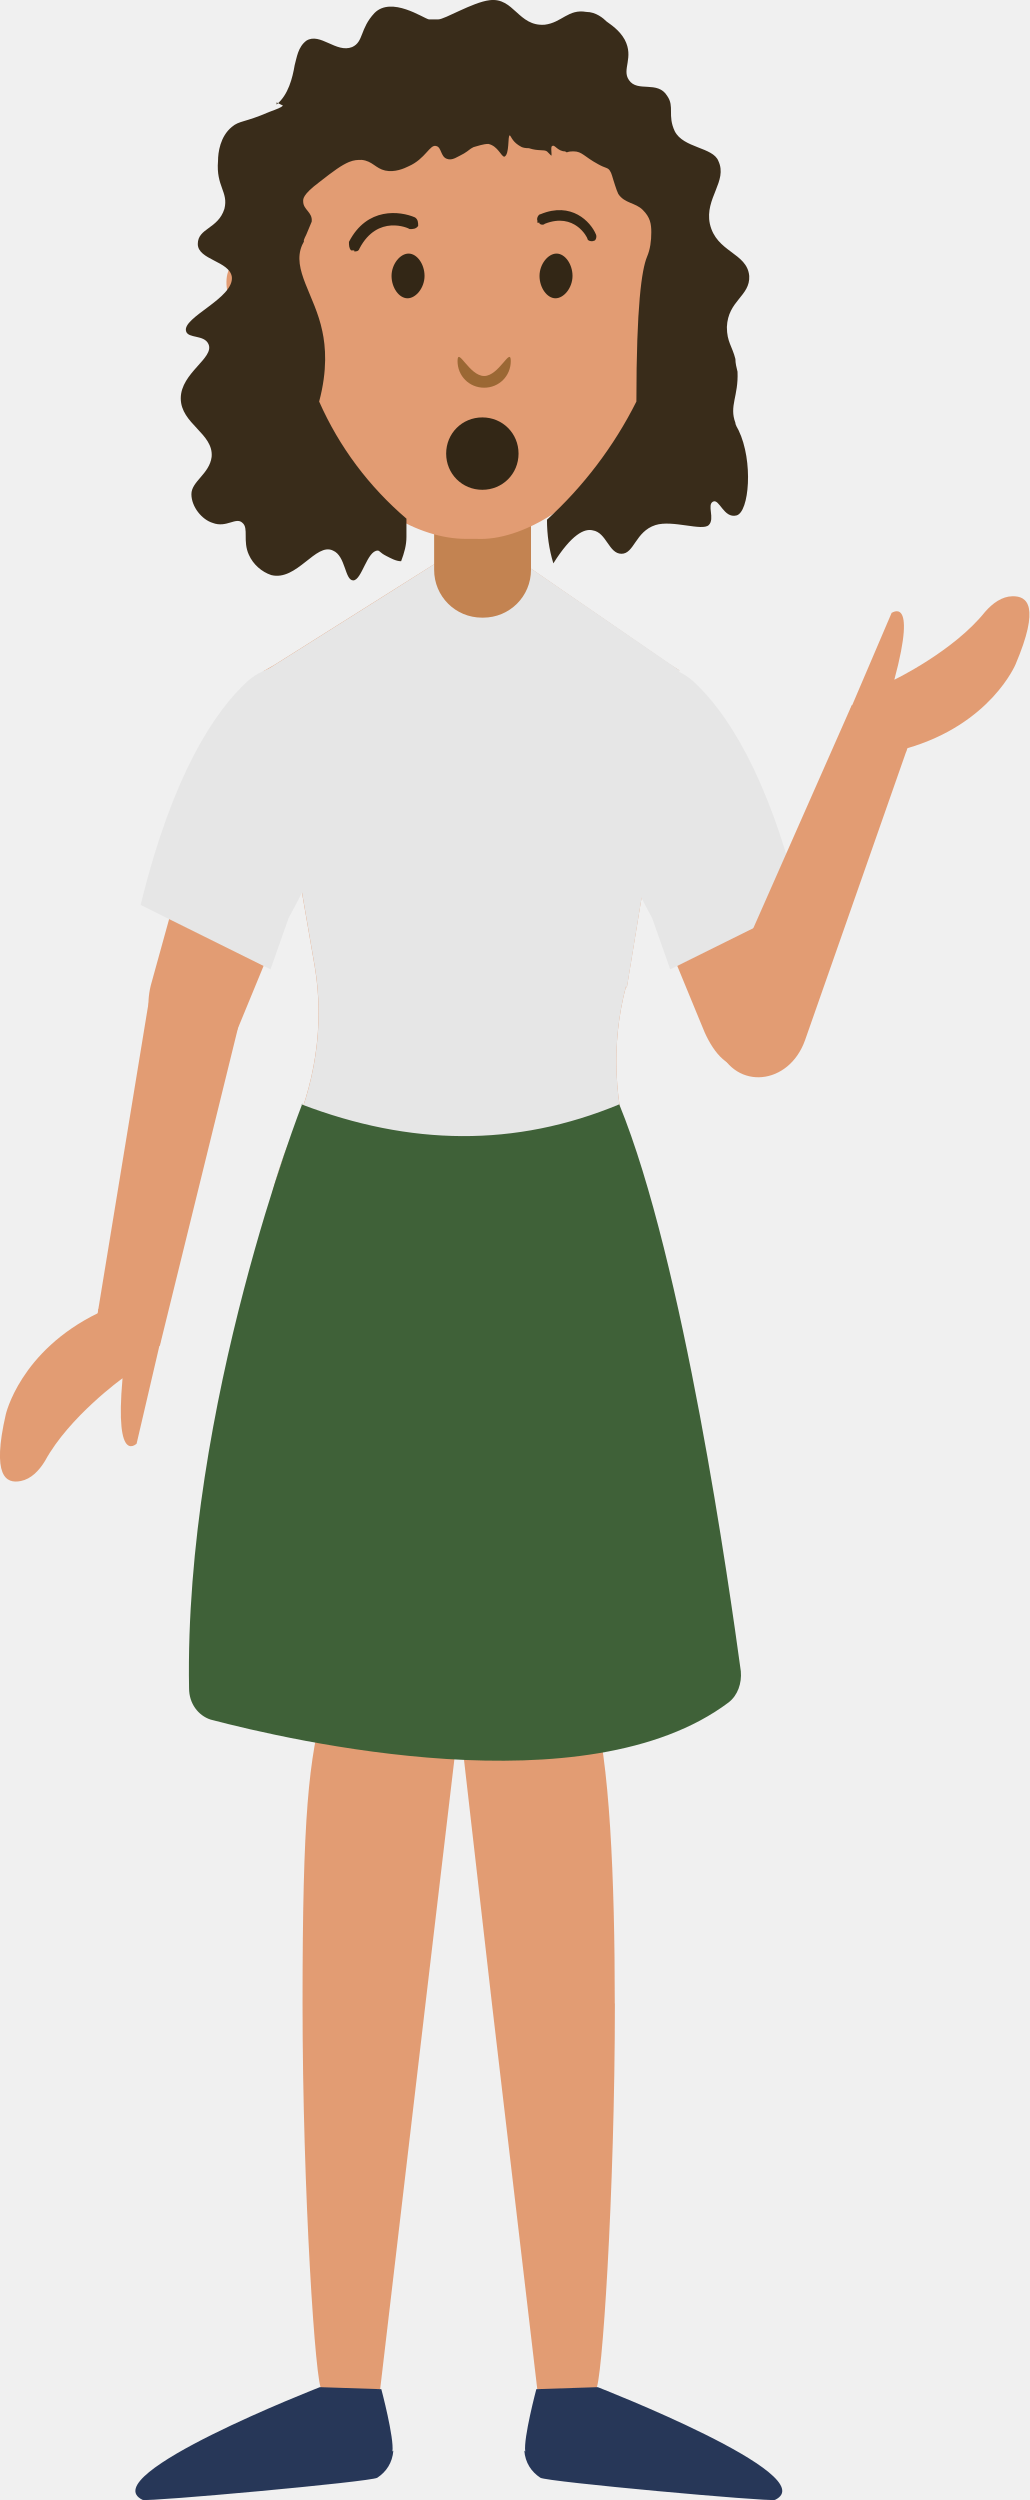
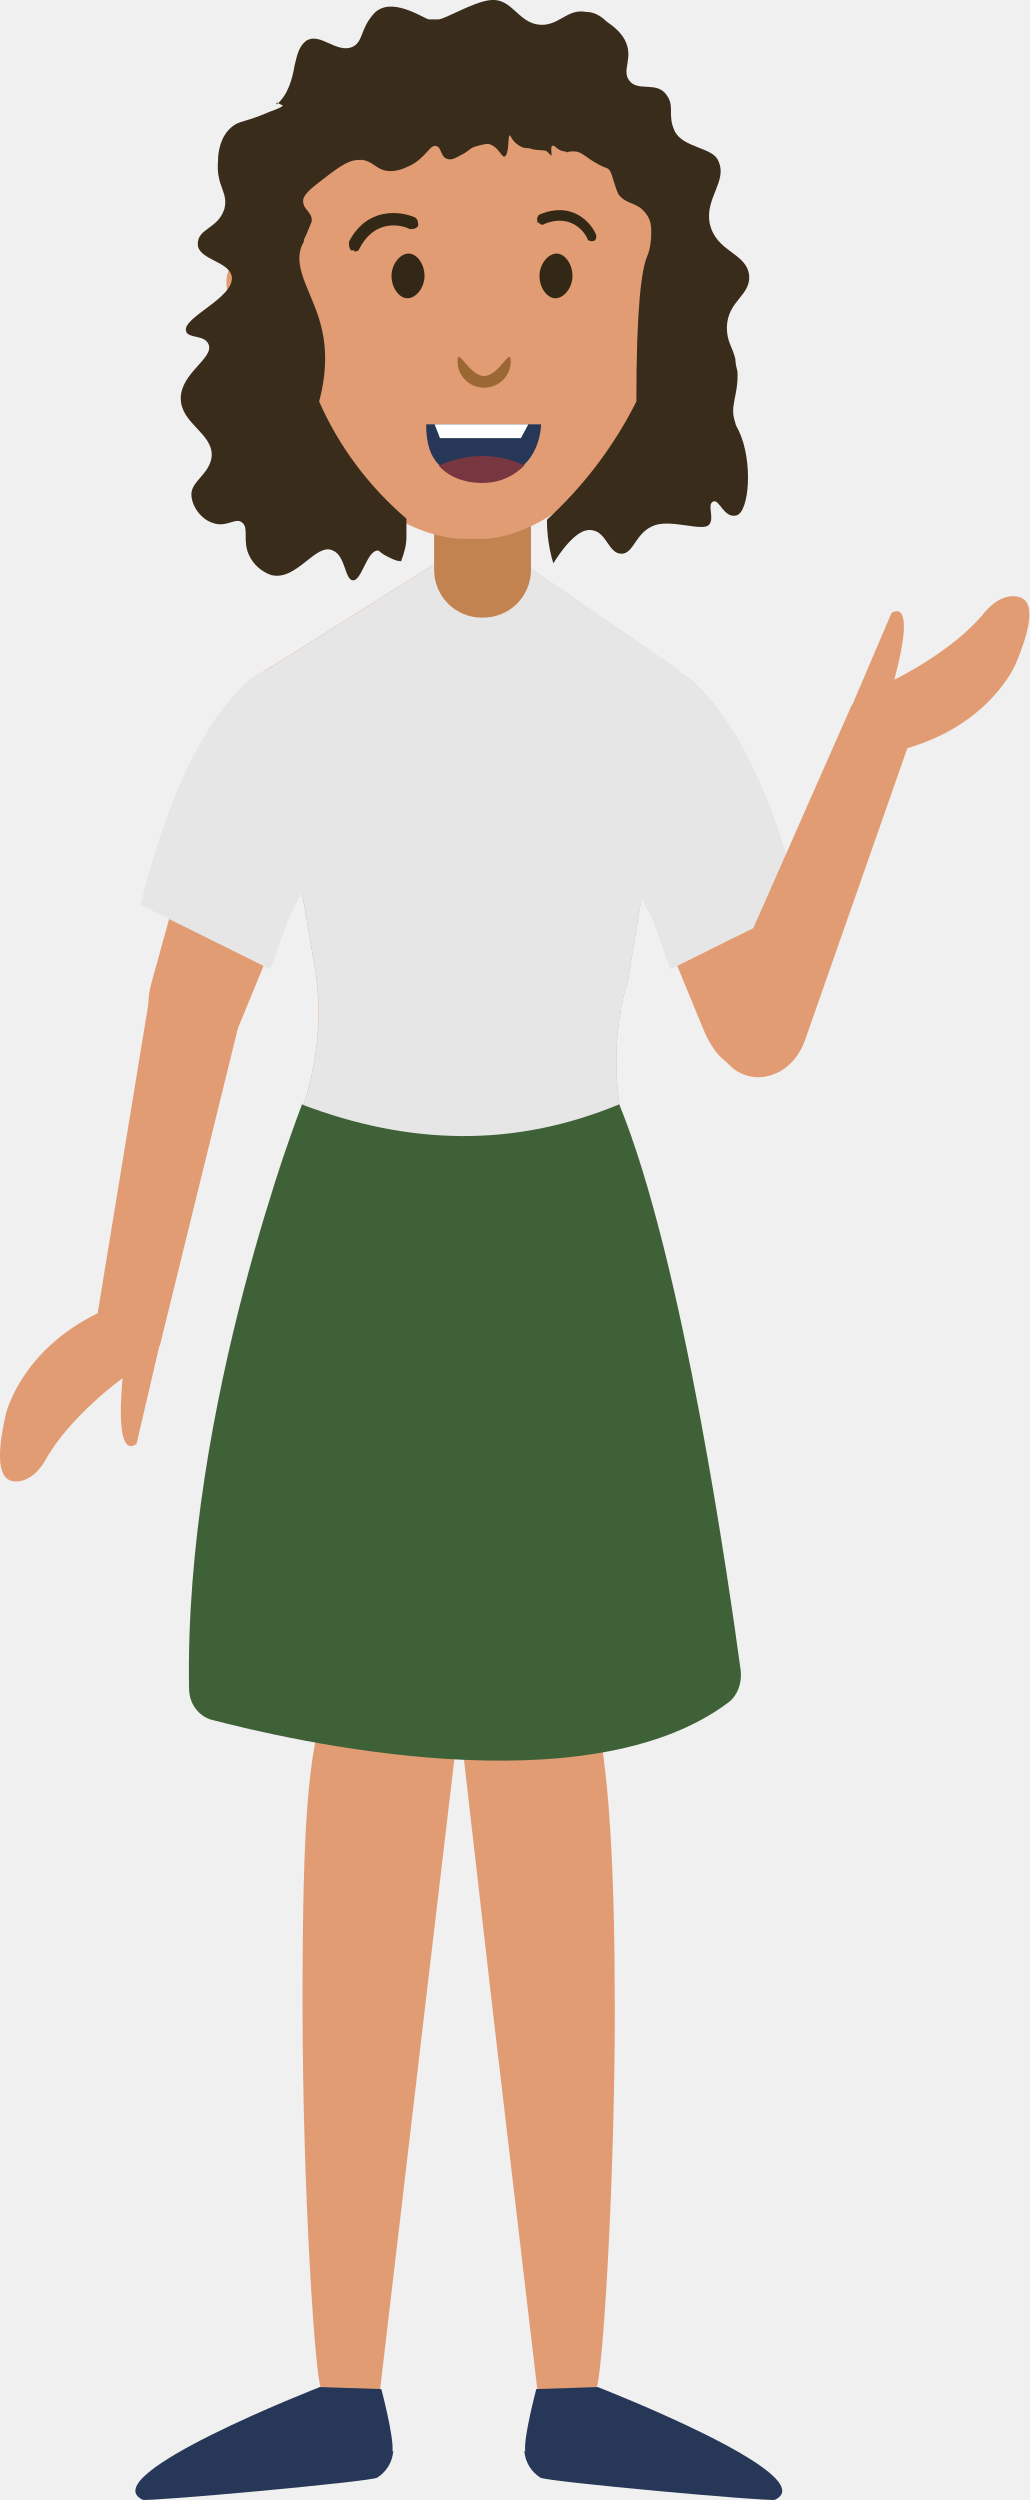
- <svg xmlns="http://www.w3.org/2000/svg" id="Layer_2" version="1.1" viewBox="0 0 96.71 234.84">
-   <g id="Layer_1-2">
-     <g id="s-names-girl-waving-german">
+ <svg xmlns="http://www.w3.org/2000/svg" id="Layer_2" data-name="Layer 2" viewBox="0 0 96.71 234.85">
+   <defs>
+     <style>
+       .cls-1 {
+         fill: #273758;
+       }
+ 
+       .cls-2 {
+         fill: #e6e6e6;
+       }
+ 
+       .cls-3 {
+         fill: #392c1a;
+       }
+ 
+       .cls-4 {
+         fill: #783640;
+       }
+ 
+       .cls-5 {
+         fill: #fff;
+       }
+ 
+       .cls-6 {
+         fill: #e29c73;
+       }
+ 
+       .cls-7 {
+         fill: #c38351;
+       }
+ 
+       .cls-8 {
+         fill: #3f6138;
+       }
+ 
+       .cls-9 {
+         fill: #332716;
+       }
+ 
+       .cls-10 {
+         fill: #9b6834;
+         isolation: isolate;
+       }
+     </style>
+   </defs>
+   <g id="Ebene_1" data-name="Ebene 1">
+     <g id="turkish-girl-waving">
      <g>
-         <path d="M43.19,159.83v1.14l-3.22,27.24-4.26,36.23h-5.49c-.57,0-1.8-18.54-1.8-36.23s.57-22.98,2.08-28.38c0-3.5,2.84-6.34,6.34-6.34s5.68,2.27,6.24,5.2v1.14s.11,0,.11,0Z" fill="#e29c73" />
-         <path d="M36.95,230.2c-.09,1.14-.66,1.99-1.51,2.55-.57.38-21.47,2.27-22.04,2.08-4.73-2.27,16.65-10.59,16.65-10.59l5.77.19s1.23,4.63,1.04,5.86l.09-.09h0Z" fill="#273758" />
-         <path d="M37.8,166.26h0c-3.59.38-6.81-2.08-7.57-5.58l-6.34-32.82c-.38-4.82,3.22-8.99,8.04-9.46h0c4.82-.38,8.99,3.22,9.46,8.04l1.89,32.35c.28,3.78-1.7,7.09-5.39,7.47h-.09Z" fill="#e29c73" />
+         <path class="cls-6" d="M43.19,159.83v1.14l-3.22,27.24-4.26,36.23h-5.49c-.57,0-1.8-18.54-1.8-36.23s.57-22.98,2.08-28.38c0-3.5,2.84-6.34,6.34-6.34s5.68,2.27,6.24,5.2v1.14s.11,0,.11,0Z" />
+         <path class="cls-1" d="M36.95,230.2c-.09,1.14-.66,1.99-1.51,2.55-.57.38-21.47,2.27-22.04,2.08-4.73-2.27,16.65-10.59,16.65-10.59l5.77.19s1.23,4.63,1.04,5.86l.09-.09h0Z" />
+         <path class="cls-6" d="M37.8,166.26h0c-3.59.38-6.81-2.08-7.57-5.58l-6.34-32.82c-.38-4.82,3.22-8.99,8.04-9.46h0c4.82-.38,8.99,3.22,9.46,8.04l1.89,32.35c.28,3.78-1.7,7.09-5.39,7.47h-.09Z" />
      </g>
      <g>
-         <path d="M57.76,188.21c0,17.69-1.23,36.23-1.8,36.23h-5.49l-4.26-36.23-3.12-27.24v-.57c0-.19-.09-.38-.09-.57,0-.38,0-.76.09-1.14.57-2.93,3.12-5.2,6.24-5.2s6.34,2.84,6.34,6.34c1.61,5.39,2.08,16.74,2.08,28.38h0Z" fill="#e29c73" />
-         <path d="M49.25,230.2c.09,1.14.66,1.99,1.51,2.55.57.38,21.47,2.27,22.04,2.08,4.73-2.27-16.65-10.59-16.65-10.59l-5.77.19s-1.23,4.63-1.04,5.86l-.09-.09h0Z" fill="#273758" />
-         <path d="M48.49,166.26h0c3.59.38,6.81-2.08,7.57-5.58l6.34-32.82c.38-4.82-3.22-8.99-8.04-9.46h0c-4.82-.38-8.99,3.22-9.46,8.04l-1.89,32.35c-.28,3.78,1.7,7.09,5.39,7.47h.09Z" fill="#e29c73" />
+         <path class="cls-6" d="M57.76,188.21c0,17.69-1.23,36.23-1.8,36.23h-5.49l-4.26-36.23-3.12-27.24v-.57c0-.19-.09-.38-.09-.57,0-.38,0-.76.09-1.14.57-2.93,3.12-5.2,6.24-5.2s6.34,2.84,6.34,6.34c1.61,5.39,2.08,16.74,2.08,28.38h0Z" />
+         <path class="cls-1" d="M49.25,230.2c.09,1.14.66,1.99,1.51,2.55.57.38,21.47,2.27,22.04,2.08,4.73-2.27-16.65-10.59-16.65-10.59l-5.77.19s-1.23,4.63-1.04,5.86l-.09-.09h0Z" />
+         <path class="cls-6" d="M48.49,166.26h0c3.59.38,6.81-2.08,7.57-5.58l6.34-32.82c.38-4.82-3.22-8.99-8.04-9.46h0c-4.82-.38-8.99,3.22-9.46,8.04l-1.89,32.35c-.28,3.78,1.7,7.09,5.39,7.47h.09Z" />
      </g>
-       <path d="M58.8,92.67c-1.42,5.39-1.14,11.07.66,16.36.66,1.99,1.32,4.45,1.7,7.38.47,2.84,1.14,7.28,1.14,10.88l-17.88,7.09h-2.65l-17.88-6.81c.09-4.92.66-12.11,1.99-16.65.38-1.32.85-2.65,1.32-3.78,2.36-5.11,3.31-10.78,2.36-16.36l-3.69-21.38-1.14-6.34,1.14-.66,14.85-9.36h8.61l13.43,9.27,1.04.66-1.04,6.15-3.88,23.65-.09-.09h.01Z" fill="#e29c73" />
-       <path d="M58.8,92.67c-1.42,5.39-1.14,11.07.66,16.36.66,1.99,1.32,4.45,1.7,7.38H25.89v-5.49c.38-1.32.85-2.65,1.32-3.78,2.36-5.11,3.31-10.78,2.36-16.36l-3.69-21.38-1.04-6.34,12.01-7.57,3.88-2.46h8.61l3.31,2.27,11.16,7.66-1.04,6.15-3.88,23.65s-.09-.09-.09-.09Z" fill="#e6e6e6" />
-       <path d="M28.41,103.65s-11.13,28.38-10.65,54.95c0,1.42.86,2.55,2.02,2.93,7.58,1.99,35.32,8.42,48.66-1.61.86-.66,1.25-1.8,1.15-2.93-1.06-7.76-5.38-38.5-11.42-53.25-9.79,4.07-19.68,3.88-29.85,0l.1-.09h-.01Z" fill="#3f6138" />
+       <path class="cls-6" d="M58.8,92.67c-1.42,5.39-1.14,11.07.66,16.36.66,1.99,1.32,4.45,1.7,7.38.47,2.84,1.14,7.28,1.14,10.88l-17.88,7.09h-2.65l-17.88-6.81c.09-4.92.66-12.11,1.99-16.65.38-1.32.85-2.65,1.32-3.78,2.36-5.11,3.31-10.78,2.36-16.36l-3.69-21.38-1.14-6.34,1.14-.66,14.85-9.36h8.61l13.43,9.27,1.04.66-1.04,6.15-3.88,23.65-.09-.09h.01Z" />
+       <path class="cls-2" d="M58.8,92.67c-1.42,5.39-1.14,11.07.66,16.36.66,1.99,1.32,4.45,1.7,7.38H25.89v-5.49c.38-1.32.85-2.65,1.32-3.78,2.36-5.11,3.31-10.78,2.36-16.36l-3.69-21.38-1.04-6.34,12.01-7.57,3.88-2.46h8.61l3.31,2.27,11.16,7.66-1.04,6.15-3.88,23.65s-.09-.09-.09-.09Z" />
+       <path class="cls-8" d="M28.41,103.65s-11.13,28.38-10.65,54.95c0,1.42.86,2.55,2.02,2.93,7.58,1.99,35.32,8.42,48.66-1.61.86-.66,1.25-1.8,1.15-2.93-1.06-7.76-5.38-38.5-11.42-53.25-9.79,4.07-19.68,3.88-29.85,0l.1-.09s-.01,0-.01,0Z" />
      <g>
-         <path d="M21.63,92.48h0c.76,1.23,1.04,2.84.66,4.35l-7.28,29.61-5.86-2.93,4.73-28.85c.76-4.45,5.58-5.77,7.85-2.18,0,0-.1,0-.1,0Z" fill="#e29c73" />
-         <path d="M18.7,100.24h0c-3.22.09-5.49-3.78-4.54-7.66l6.72-24.31c.95-3.88,4.16-6.05,7.28-5.01h0c3.5,1.23,5.3,6.34,3.59,10.5l-9.27,22.51c-.76,1.99-1.99,3.88-3.69,3.97h-.09Z" fill="#e29c73" />
-         <path d="M23.33,63.92c-3.12,2.84-7.09,8.7-10.12,21.09l12.2,6.05,1.7-4.82c3.97-7.38,7-14.19,6.34-18.92-.57-4.54-6.72-6.43-10.22-3.31l.09-.09s.01,0,.01,0Z" fill="#e6e6e6" />
-         <path d="M12.83,135.62l2.27-9.74-5.86-2.93v.38c-7.38,3.59-8.7,9.55-8.7,9.55-1.32,5.77,0,6.53,1.42,6.24.95-.19,1.7-.95,2.27-1.89,2.27-4.16,7.28-7.76,7.28-7.76-.76,8.51,1.42,6.05,1.42,6.05l-.09.09h-.01Z" fill="#e29c73" />
+         <path class="cls-6" d="M21.63,92.48h0c.76,1.23,1.04,2.84.66,4.35l-7.28,29.61-5.86-2.93,4.73-28.85c.76-4.45,5.58-5.77,7.85-2.18,0,0-.1,0-.1,0Z" />
+         <path class="cls-6" d="M18.7,100.24h0c-3.22.09-5.49-3.78-4.54-7.66l6.72-24.31c.95-3.88,4.16-6.05,7.28-5.01h0c3.5,1.23,5.3,6.34,3.59,10.5l-9.27,22.51c-.76,1.99-1.99,3.88-3.69,3.97,0,0-.09,0-.09,0Z" />
+         <path class="cls-2" d="M23.33,63.92c-3.12,2.84-7.09,8.7-10.12,21.09l12.2,6.05,1.7-4.82c3.97-7.38,7-14.19,6.34-18.92-.57-4.54-6.72-6.43-10.22-3.31l.09-.09s.01,0,.01,0Z" />
+         <path class="cls-6" d="M12.83,135.62l2.27-9.74-5.86-2.93v.38c-7.38,3.59-8.7,9.55-8.7,9.55-1.32,5.77,0,6.53,1.42,6.24.95-.19,1.7-.95,2.27-1.89,2.27-4.16,7.28-7.76,7.28-7.76-.76,8.51,1.42,6.05,1.42,6.05l-.09.09h-.01Z" />
      </g>
      <g>
-         <path d="M69.68,100.24h0c3.22.09,5.49-3.78,4.54-7.66l-6.72-24.31c-.95-3.88-4.16-6.05-7.28-5.01h0c-3.5,1.23-5.3,6.34-3.59,10.5l9.27,22.51c.76,1.99,1.99,3.88,3.69,3.97h.09Z" fill="#e29c73" />
-         <path d="M65.04,63.92c3.12,2.84,7.09,8.7,10.12,21.09l-12.2,6.05-1.7-4.82c-3.97-7.38-7-14.19-6.34-18.92.57-4.54,6.72-6.43,10.22-3.31l-.09-.09s-.01,0-.01,0Z" fill="#e6e6e6" />
+         <path class="cls-6" d="M69.68,100.24h0c3.22.09,5.49-3.78,4.54-7.66l-6.72-24.31c-.95-3.88-4.16-6.05-7.28-5.01h0c-3.5,1.23-5.3,6.34-3.59,10.5l9.27,22.51c.76,1.99,1.99,3.88,3.69,3.97,0,0,.09,0,.09,0Z" />
+         <path class="cls-2" d="M65.04,63.92c3.12,2.84,7.09,8.7,10.12,21.09l-12.2,6.05-1.7-4.82c-3.97-7.38-7-14.19-6.34-18.92.57-4.54,6.72-6.43,10.22-3.31l-.09-.09s-.01,0-.01,0Z" />
        <g>
-           <path d="M67.61,98.51h0c-.53-1.34-.53-2.98.1-4.4l12.31-27.89,5.27,3.91-9.67,27.59c-1.52,4.25-6.5,4.71-8.11.78l.09.02h.01Z" fill="#e29c73" />
-           <path d="M83.76,57.56l-3.93,9.2,5.27,3.91.07-.37c7.89-2.26,10.23-7.9,10.23-7.9,2.31-5.45,1.13-6.43-.31-6.39-.96.02-1.84.64-2.56,1.47-2.96,3.7-8.52,6.37-8.52,6.37,2.22-8.25-.35-6.21-.35-6.21l.11-.08h0Z" fill="#e29c73" />
+           <path class="cls-6" d="M67.61,98.51h0c-.53-1.34-.53-2.98.1-4.4l12.31-27.89,5.27,3.91-9.67,27.59c-1.52,4.25-6.5,4.71-8.11.78l.09.02h.01Z" />
+           <path class="cls-6" d="M83.76,57.56l-3.93,9.2,5.27,3.91.07-.37c7.89-2.26,10.23-7.9,10.23-7.9,2.31-5.45,1.13-6.43-.31-6.39-.96.02-1.84.64-2.56,1.47-2.96,3.7-8.52,6.37-8.52,6.37,2.22-8.25-.35-6.21-.35-6.21l.11-.08h0Z" />
        </g>
      </g>
      <g>
-         <path d="M45.28,58.02h0c-2.5,0-4.5-2-4.5-4.5v-6.7h9.1v6.7c0,2.5-2,4.5-4.5,4.5h-.1Z" fill="#c38351" />
-         <path d="M67.18,28.52c-.9,1.5-2.3,2.5-3.7,2.8h-1.2c-.4,3.9-1.8,7.5-3.8,10.4-3.8,5.7-9.5,9.1-13.7,8.9h-1c-4.5,0-9.7-3.1-13.3-8.3-2-2.9-3.5-6.4-4.1-10.3h-.3c-1.4,0-2.9-1.1-3.9-2.6-.2-.3-.3-.5-.4-.8-.2-.4-.3-.7-.4-1.1h0c-.3-1.5,0-2.7,1.2-3.2h0c1-.4,2.3,0,3.5.7.9-11.9,8.3-22.4,17.5-22.6,2.8,0,5.5.8,7.9,2.3,2.3,1.4,4.3,3.6,6,6.3h0c2.4,3.9,4.1,8.9,4.6,13.9h0c.5-.5,1.1-.9,1.7-1.1.8-.4,1.7-.4,2.4,0,1.6.7,1.9,2.9.6,5.1l.4-.3h0s0-.1,0-.1Z" fill="#e29c73" />
-         <path d="M25.98,9.82c1.1-.9,1.5-2.5,1.7-3.7.2-.7.3-1.7,1.1-2.3h0c1.3-.8,2.8,1.2,4.3.6,1.1-.5.7-1.7,2.1-3.2,1.6-1.6,4.6.5,5.1.6h.9c.6,0,3.2-1.6,4.8-1.8,2.3-.3,2.7,2.5,5.2,2.3,1.6-.2,2.2-1.5,3.9-1.2.9,0,1.6.6,1.9.9.4.3,1.2.8,1.7,1.7.9,1.7-.3,2.8.4,3.8.8,1.2,2.7,0,3.6,1.5.7,1,0,1.8.7,3.3.8,1.6,3.6,1.5,4.1,2.8.9,1.9-1.3,3.5-.8,5.9.6,2.7,3.5,2.7,3.7,4.9.1,1.9-2,2.3-2.1,4.8,0,1.4.5,1.8.8,3,0,.4.1.8.2,1.2.1,2.3-.8,3.2-.2,4.8,0,.2.2.5.3.7,1.4,2.9,1,7.7-.2,8s-1.6-1.6-2.2-1.3.2,1.6-.4,2.2-3.4-.5-5,0c-1.9.6-2,2.7-3.2,2.7s-1.4-2-2.7-2.2c-.8-.2-2,.4-3.7,3.1-.4-1.3-.6-2.7-.6-4.1,3.4-3.1,6.3-6.9,8.4-11.1,0-9,.5-12.4,1-13.6.3-.7.4-1.5.4-2.3s-.1-1.4-.8-2.1-1.7-.6-2.3-1.5c-.1-.2-.2-.5-.3-.8-.3-.9-.3-1.1-.5-1.4s-.4-.2-1.1-.6c-1.3-.7-1.5-1.2-2.3-1.2s-.5.2-.8,0c-.7,0-1-.7-1.2-.5-.2,0,0,.9-.1.9l-.4-.4c-.3-.2-.8,0-1.7-.3-.7,0-.8-.2-1-.3-.6-.4-.7-.9-.8-.9-.2,0,0,1.8-.5,2-.3,0-.6-1-1.5-1.2-.5,0-1,.2-1.4.3-.4.2-.4.3-.9.6-.6.3-1.1.7-1.6.5-.6-.2-.5-1.1-1-1.2-.6-.2-1,1.2-2.6,1.9-.4.2-1.3.6-2.2.4-.9-.2-1.2-.9-2.2-1-.4,0-.7,0-1.2.2-.7.3-1.4.8-2.8,1.9-1.6,1.2-1.5,1.6-1.5,1.8,0,.8.9,1,.8,1.9,0,0-.2.5-.5,1.2-.5,1,0,.3-.4,1-1,2.3,1.2,4.7,1.9,8.1.3,1.4.5,3.6-.3,6.6,1.9,4.3,4.7,8,8.2,11v1.7c0,.8-.2,1.5-.5,2.3-.5,0-1-.3-1.4-.5-.6-.3-.6-.5-.8-.5-1,0-1.5,2.8-2.3,2.8s-.7-2.3-1.9-2.8c-1.6-.8-3.4,2.9-5.8,2.3-.9-.3-1.7-1-2.1-1.9-.6-1.3,0-2.5-.6-3-.6-.6-1.5.5-2.8,0-1-.3-2-1.5-2-2.7s1.7-1.9,1.9-3.5c.2-2.2-2.9-3.1-2.9-5.5s3.2-3.8,2.6-5.1c-.4-.9-1.9-.5-2.1-1.2-.4-1.3,4.5-3.1,4.3-5.1-.2-1.5-3.2-1.6-3.2-3.1s1.9-1.4,2.5-3.3c.4-1.6-.8-2.1-.6-4.5,0-.8.2-2.3,1.3-3.2.7-.6,1.2-.4,3.5-1.4.8-.3,1.1-.4,1.3-.6h0l-.6-.3v.2h0Z" fill="#392c1a" />
+         <path class="cls-7" d="M45.28,58.02h0c-2.5,0-4.5-2-4.5-4.5v-6.7h9.1v6.7c0,2.5-2,4.5-4.5,4.5h-.1Z" />
+         <path class="cls-6" d="M67.18,28.52c-.9,1.5-2.3,2.5-3.7,2.8h-1.2c-.4,3.9-1.8,7.5-3.8,10.4-3.8,5.7-9.5,9.1-13.7,8.9h-1c-4.5,0-9.7-3.1-13.3-8.3-2-2.9-3.5-6.4-4.1-10.3h-.3c-1.4,0-2.9-1.1-3.9-2.6-.2-.3-.3-.5-.4-.8-.2-.4-.3-.7-.4-1.1h0c-.3-1.5,0-2.7,1.2-3.2h0c1-.4,2.3,0,3.5.7.9-11.9,8.3-22.4,17.5-22.6,2.8,0,5.5.8,7.9,2.3,2.3,1.4,4.3,3.6,6,6.3h0c2.4,3.9,4.1,8.9,4.6,13.9h0c.5-.5,1.1-.9,1.7-1.1.8-.4,1.7-.4,2.4,0,1.6.7,1.9,2.9.6,5.1l.4-.3h0v-.1Z" />
+         <path class="cls-3" d="M25.98,9.82c1.1-.9,1.5-2.5,1.7-3.7.2-.7.3-1.7,1.1-2.3h0c1.3-.8,2.8,1.2,4.3.6,1.1-.5.7-1.7,2.1-3.2,1.6-1.6,4.6.5,5.1.6h.9c.6,0,3.2-1.6,4.8-1.8,2.3-.3,2.7,2.5,5.2,2.3,1.6-.2,2.2-1.5,3.9-1.2.9,0,1.6.6,1.9.9.4.3,1.2.8,1.7,1.7.9,1.7-.3,2.8.4,3.8.8,1.2,2.7,0,3.6,1.5.7,1,0,1.8.7,3.3.8,1.6,3.6,1.5,4.1,2.8.9,1.9-1.3,3.5-.8,5.9.6,2.7,3.5,2.7,3.7,4.9.1,1.9-2,2.3-2.1,4.8,0,1.4.5,1.8.8,3,0,.4.1.8.2,1.2.1,2.3-.8,3.2-.2,4.8,0,.2.2.5.3.7,1.4,2.9,1,7.7-.2,8s-1.6-1.6-2.2-1.3.2,1.6-.4,2.2-3.4-.5-5,0c-1.9.6-2,2.7-3.2,2.7s-1.4-2-2.7-2.2c-.8-.2-2,.4-3.7,3.1-.4-1.3-.6-2.7-.6-4.1,3.4-3.1,6.3-6.9,8.4-11.1,0-9,.5-12.4,1-13.6.3-.7.4-1.5.4-2.3s-.1-1.4-.8-2.1-1.7-.6-2.3-1.5c-.1-.2-.2-.5-.3-.8-.3-.9-.3-1.1-.5-1.4s-.4-.2-1.1-.6c-1.3-.7-1.5-1.2-2.3-1.2s-.5.2-.8,0c-.7,0-1-.7-1.2-.5-.2,0,0,.9-.1.9l-.4-.4c-.3-.2-.8,0-1.7-.3-.7,0-.8-.2-1-.3-.6-.4-.7-.9-.8-.9-.2,0,0,1.8-.5,2-.3,0-.6-1-1.5-1.2-.5,0-1,.2-1.4.3-.4.2-.4.3-.9.6-.6.3-1.1.7-1.6.5-.6-.2-.5-1.1-1-1.2-.6-.2-1,1.2-2.6,1.9-.4.2-1.3.6-2.2.4-.9-.2-1.2-.9-2.2-1-.4,0-.7,0-1.2.2-.7.3-1.4.8-2.8,1.9-1.6,1.2-1.5,1.6-1.5,1.8,0,.8.9,1,.8,1.9,0,0-.2.5-.5,1.2-.5,1,0,.3-.4,1-1,2.3,1.2,4.7,1.9,8.1.3,1.4.5,3.6-.3,6.6,1.9,4.3,4.7,8,8.2,11v1.7c0,.8-.2,1.5-.5,2.3-.5,0-1-.3-1.4-.5-.6-.3-.6-.5-.8-.5-1,0-1.5,2.8-2.3,2.8s-.7-2.3-1.9-2.8c-1.6-.8-3.4,2.9-5.8,2.3-.9-.3-1.7-1-2.1-1.9-.6-1.3,0-2.5-.6-3-.6-.6-1.5.5-2.8,0-1-.3-2-1.5-2-2.7s1.7-1.9,1.9-3.5c.2-2.2-2.9-3.1-2.9-5.5s3.2-3.8,2.6-5.1c-.4-.9-1.9-.5-2.1-1.2-.4-1.3,4.5-3.1,4.3-5.1-.2-1.5-3.2-1.6-3.2-3.1s1.9-1.4,2.5-3.3c.4-1.6-.8-2.1-.6-4.5,0-.8.2-2.3,1.3-3.2.7-.6,1.2-.4,3.5-1.4.8-.3,1.1-.4,1.3-.6h0l-.6-.3v.2h0Z" />
        <g>
-           <path d="M33.28,23.62c.2,0,.4,0,.5-.3,1.7-3.2,4.6-1.9,4.7-1.8.3,0,.6,0,.8-.3,0-.3,0-.6-.3-.8-1.4-.6-4.5-1-6.2,2.3,0,.3,0,.6.2.8h.3s0,.1,0,.1Z" fill="#332716" />
-           <path d="M50.68,21.02s.3.2.5,0c2.8-1.1,4,1.3,4,1.4,0,.2.4.3.6.2.2,0,.3-.4.2-.6-.5-1.2-2.3-3.1-5.2-1.9-.2,0-.4.4-.3.6v.2h.2s0,.1,0,.1Z" fill="#332716" />
-           <path d="M36.78,25.92c0,1.1.7,2.1,1.5,2.1s1.6-1,1.6-2.1-.7-2.1-1.5-2.1-1.6,1-1.6,2.1Z" fill="#332716" />
-           <path d="M50.68,25.92c0,1.1.7,2.1,1.5,2.1s1.6-1,1.6-2.1-.7-2.1-1.5-2.1-1.6,1-1.6,2.1Z" fill="#332716" />
-           <path d="M47.98,33.92c0,1.4-1.1,2.5-2.5,2.5s-2.5-1.1-2.5-2.5,1.1,1.4,2.5,1.4,2.5-2.8,2.5-1.4Z" fill="#9b6834" isolation="isolate" />
-           <path d="M48.71,42.61c0,1.9-1.5,3.4-3.4,3.4s-3.4-1.5-3.4-3.4,1.5-3.4,3.4-3.4,3.4,1.5,3.4,3.4Z" fill="#332716" />
+           <path class="cls-9" d="M33.28,23.62c.2,0,.4,0,.5-.3,1.7-3.2,4.6-1.9,4.7-1.8.3,0,.6,0,.8-.3,0-.3,0-.6-.3-.8-1.4-.6-4.5-1-6.2,2.3,0,.3,0,.6.2.8h.3s0,.1,0,.1Z" />
+           <path class="cls-9" d="M50.68,21.02s.3.2.5,0c2.8-1.1,4,1.3,4,1.4,0,.2.4.3.6.2.2,0,.3-.4.2-.6-.5-1.2-2.3-3.1-5.2-1.9-.2,0-.4.4-.3.6v.2h.2s0,.1,0,.1Z" />
+           <path class="cls-9" d="M36.78,25.92c0,1.1.7,2.1,1.5,2.1s1.6-1,1.6-2.1-.7-2.1-1.5-2.1-1.6,1-1.6,2.1Z" />
+           <path class="cls-9" d="M50.68,25.92c0,1.1.7,2.1,1.5,2.1s1.6-1,1.6-2.1-.7-2.1-1.5-2.1-1.6,1-1.6,2.1Z" />
+           <path class="cls-10" d="M47.98,33.92c0,1.4-1.1,2.5-2.5,2.5s-2.5-1.1-2.5-2.5,1.1,1.4,2.5,1.4,2.5-2.8,2.5-1.4Z" />
        </g>
+       </g>
+       <g>
+         <path class="cls-1" d="M50.83,39.86s0,2.3-1.6,3.8c-.8.8-2.1,1.6-3.8,1.6,0,0-2.6.2-4.2-1.6-.8-.8-1.2-2-1.2-3.8h10.9-.1Z" />
+         <path class="cls-4" d="M49.23,43.76c-.8.8-2.1,1.6-3.8,1.6,0,0-2.6.2-4.2-1.6,1.6-.8,4.8-1.6,8.1,0h-.1Z" />
+         <polygon class="cls-5" points="49.63 39.86 48.93 41.16 41.33 41.16 40.83 39.86 49.63 39.86" />
      </g>
    </g>
  </g>
</svg>
